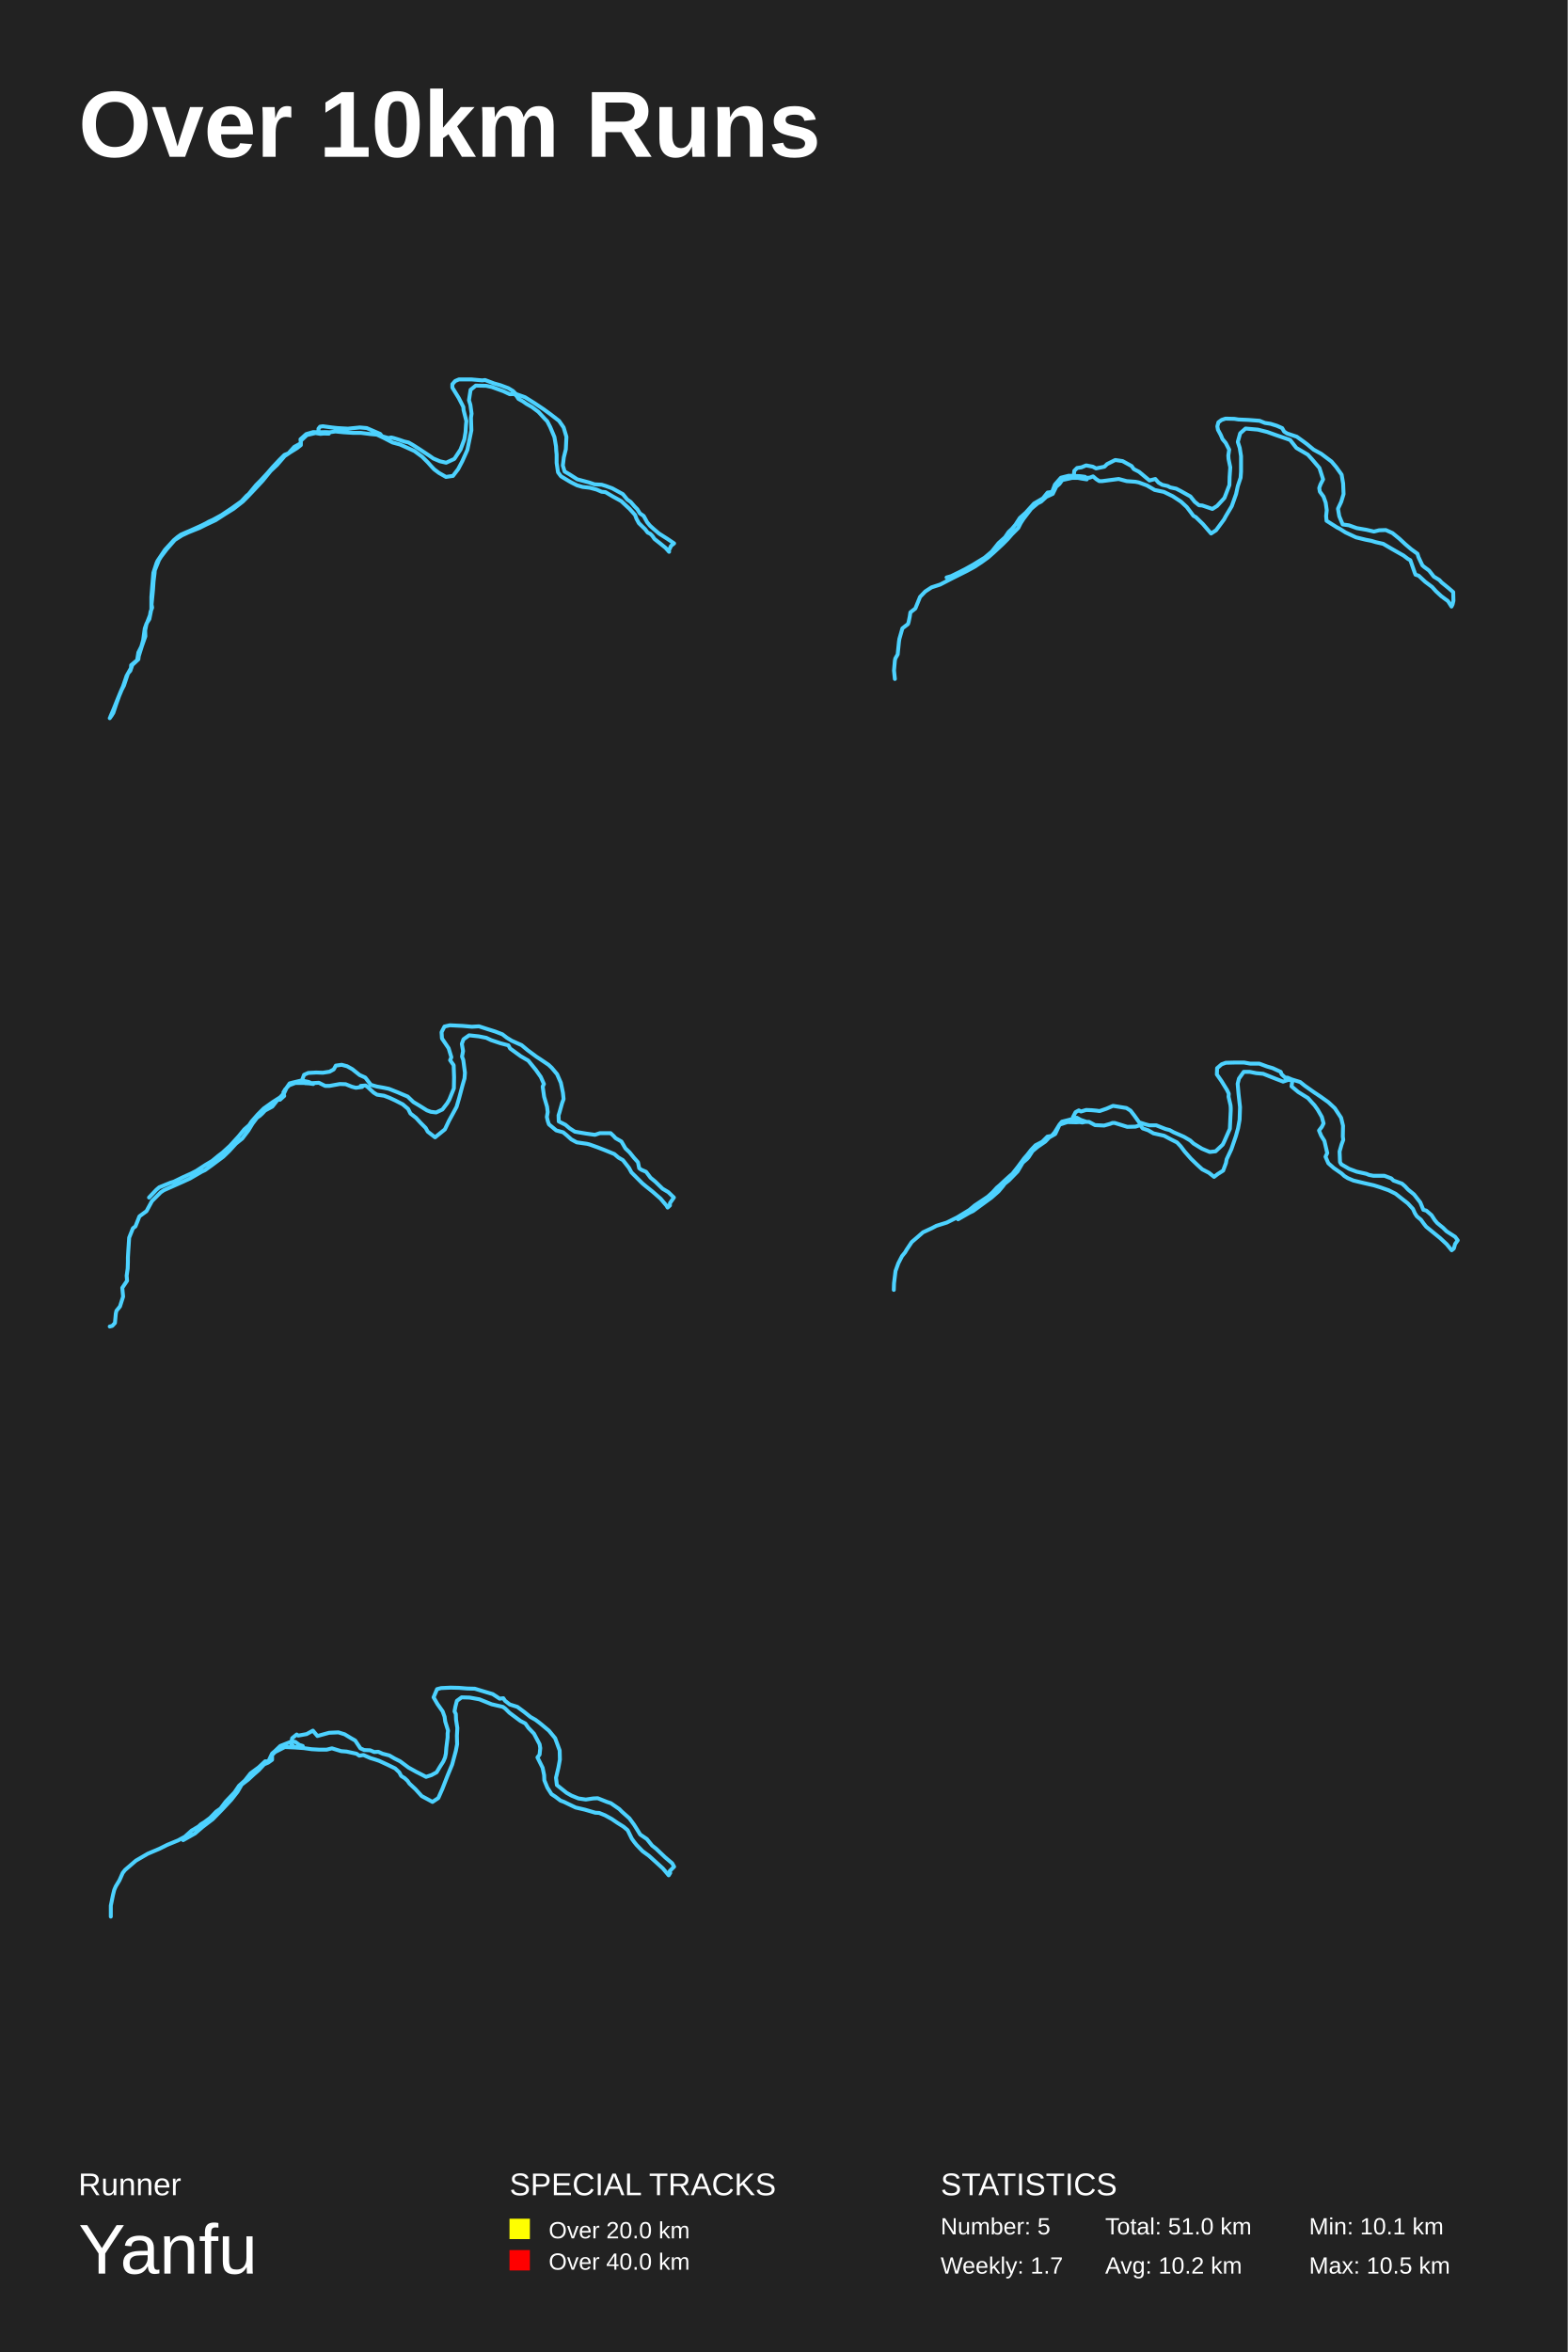
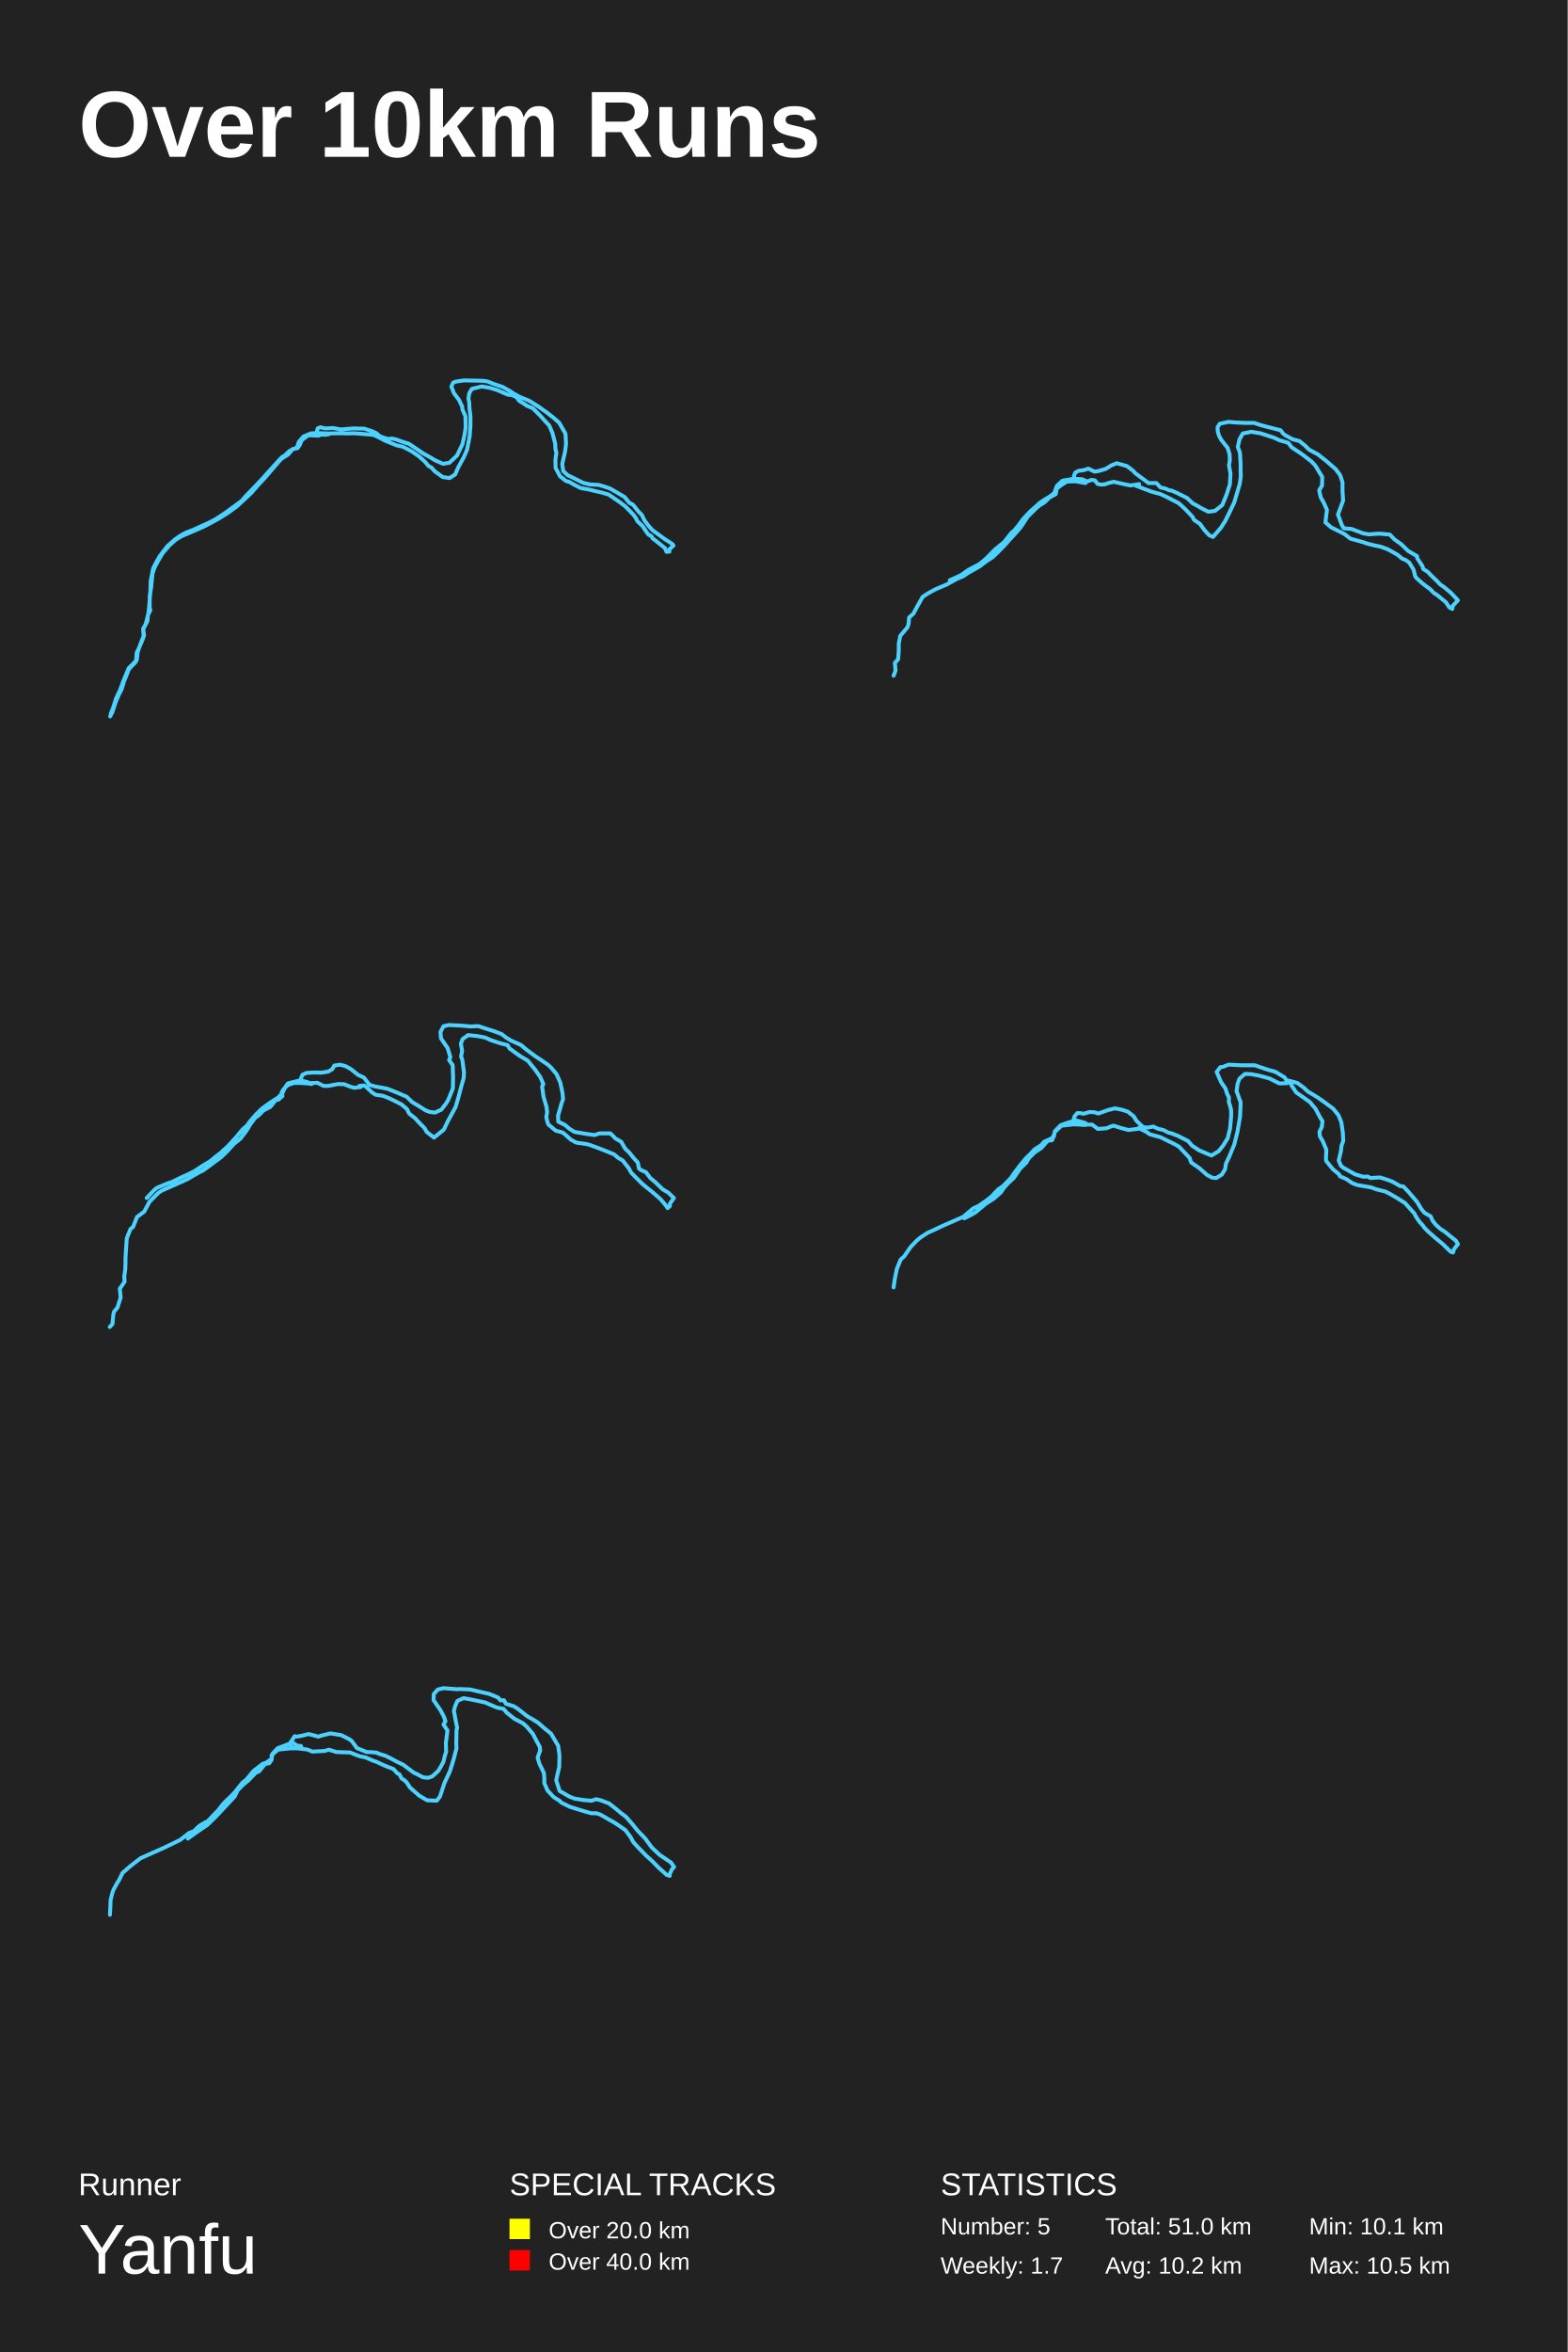
<svg xmlns="http://www.w3.org/2000/svg" baseProfile="full" height="300mm" version="1.1" viewBox="0,0,200,300" width="200mm">
  <defs />
  <rect fill="#222222" height="300" width="200" x="0" y="0" />
  <text fill="#FFFFFF" style="font-size:12px; font-family:Arial; font-weight:bold;" x="10" y="20">Over 10km Runs</text>
  <text fill="#FFFFFF" style="font-size:4px; font-family:Arial" x="10" y="280">Runner</text>
  <text fill="#FFFFFF" style="font-size:9px; font-family:Arial" x="10" y="290">Yanfu</text>
  <text fill="#FFFFFF" style="font-size:4px; font-family:Arial" x="65" y="280">SPECIAL TRACKS</text>
  <rect fill="yellow" height="2.6" width="2.6" x="65" y="283" />
  <text fill="#FFFFFF" style="font-size:3px; font-family:Arial" x="70" y="285.5">Over 20.0 km</text>
  <rect fill="red" height="2.6" width="2.6" x="65" y="287" />
  <text fill="#FFFFFF" style="font-size:3px; font-family:Arial" x="70" y="289.5">Over 40.0 km</text>
  <text fill="#FFFFFF" style="font-size:4px; font-family:Arial" x="120" y="280">STATISTICS</text>
  <text fill="#FFFFFF" style="font-size:3px; font-family:Arial" x="120" y="285">Number: 5</text>
  <text fill="#FFFFFF" style="font-size:3px; font-family:Arial" x="120" y="290">Weekly: 1.7</text>
  <text fill="#FFFFFF" style="font-size:3px; font-family:Arial" x="141" y="285">Total: 51.0 km</text>
  <text fill="#FFFFFF" style="font-size:3px; font-family:Arial" x="141" y="290">Avg: 10.2 km</text>
  <text fill="#FFFFFF" style="font-size:3px; font-family:Arial" x="167" y="285">Min: 10.1 km</text>
  <text fill="#FFFFFF" style="font-size:3px; font-family:Arial" x="167" y="290">Max: 10.5 km</text>
-   <polyline fill="none" opacity="1" points="14.077,91.428 14.511,90.406 14.919,89.385 15.379,88.261 15.685,87.571 15.94,86.831 16.145,86.218 16.706,85.222 16.732,84.839 17.498,84.2 17.651,83.23 18.034,82.463 18.264,81.646 18.468,80.165 18.698,79.526 19.055,78.964 19.311,77.687 19.311,76.13 19.438,74.572 19.566,73.065 19.974,71.813 20.102,71.532 21.047,70.128 22.17,68.902 22.655,68.493 23.089,68.187 23.677,67.931 24.162,67.727 25.694,67.037 26.306,66.731 26.613,66.552 27.174,66.297 28.247,65.709 29.549,64.841 30.8,63.947 31.464,63.232 31.719,63.028 32.664,61.878 33.251,61.291 34.145,60.321 34.783,59.58 35.651,58.66 36.289,58.022 36.8,57.818 37.54,57 38.383,56.541 38.332,56.03 39.072,55.366 39.966,55.11 40.63,55.136 41.523,55.11 42.06,55.136 42.8,55.034 43.821,55.136 45.021,55.213 46.043,55.213 47.268,55.366 48.085,55.442 48.902,55.826 50.077,56.439 51.021,56.694 51.94,57.103 52.885,57.537 53.855,58.252 54.596,58.992 55.004,59.452 55.387,59.861 56.0,60.321 56.894,60.831 57.787,60.704 58.451,59.835 58.987,58.814 59.626,57.383 59.83,56.387 60.136,54.881 60.085,53.272 60.162,52.761 60.009,51.637 59.83,51.05 59.906,50.539 60.034,49.722 60.698,49.185 62.026,49.211 62.74,49.364 64.221,49.9 65.038,50.283 65.651,50.258 65.906,50.513 66.136,50.871 66.723,51.203 67.157,51.509 67.872,51.918 68.689,52.531 69.532,53.45 69.813,53.731 70.196,54.472 70.732,55.749 70.936,56.949 70.962,57.46 71.013,57.971 71.013,59.044 71.191,60.244 71.574,60.755 72.545,61.342 72.902,61.546 73.617,61.904 74.332,62.108 75.226,62.21 76.094,62.44 76.757,62.721 77.243,62.772 78.238,63.36 79.26,63.922 80.051,64.662 80.306,64.892 81.021,65.684 81.2,66.169 81.506,66.731 82.298,67.497 82.63,67.931 82.962,68.085 83.217,68.34 83.498,68.749 84.213,69.31 84.902,69.872 85.362,70.383 85.285,70.307 85.617,69.617 86.0,69.31 85.132,68.723 84.085,68.059 83.421,67.497 82.911,67.037 82.553,66.603 82.119,65.812 81.634,65.48 81.302,64.943 80.945,64.586 80.46,64.024 80.026,63.717 79.464,63.028 78.111,62.287 77.268,61.981 76.757,61.827 75.838,61.776 75.174,61.546 73.643,61.138 72.647,60.499 72.034,60.142 71.804,59.376 71.932,58.328 72.187,57.307 72.264,55.723 71.906,54.523 71.319,53.68 70.196,52.812 69.353,52.199 68.204,51.433 66.979,50.667 65.83,50.258 65.447,49.875 64.86,49.517 63.838,49.134 63.021,48.904 61.872,48.47 61.54,48.521 60.136,48.394 58.553,48.394 58.068,48.598 57.711,49.006 57.711,49.441 58.528,50.769 58.987,51.663 59.115,51.918 59.14,52.301 59.498,53.706 59.447,54.242 59.396,55.11 59.243,56.03 58.757,57.332 57.966,58.533 56.919,59.018 56.128,58.839 55.285,58.482 54.774,58.124 53.498,57.281 52.655,56.745 52.119,56.439 51.557,56.311 50.894,56.081 50.23,55.877 49.898,55.8 49.566,55.877 48.749,55.647 48.494,55.34 47.957,55.11 46.783,54.6 45.915,54.523 44.383,54.676 43.055,54.6 42.34,54.523 41.191,54.37 40.834,54.421 40.63,54.676 40.63,55.059 40.86,55.289 41.957,55.315 41.906,55.238 40.885,55.34 40.247,55.238 39.149,55.494 38.383,56.209 38.383,56.771 37.898,57.154 37.03,57.69 36.315,58.175 36.009,58.533 35.345,59.299 34.528,60.065 33.532,61.291 32.536,62.364 31.591,63.36 30.979,63.973 29.804,64.892 28.732,65.556 27.506,66.348 26.306,66.91 25.438,67.344 24.034,67.906 23.217,68.289 22.298,68.876 21.251,70.077 20.536,71.022 20.281,71.43 19.745,72.758 19.719,73.116 19.591,74.163 19.515,75.287 19.336,77.1 19.413,77.509 19.209,78.019 19.132,78.479 18.672,79.654 18.519,80.42 18.545,81.161 18.111,82.387 17.702,83.689 17.651,84.098 17.217,84.506 16.885,84.813 16.63,85.554 16.323,85.911 15.813,87.444 15.532,87.98 15.2,88.772 14.843,89.768 14.46,90.917 14.255,91.249 14.0,91.606" stroke="#4DD2FF" stroke-dasharray="none" stroke-linecap="round" stroke-linejoin="round" stroke-width="0.5" />
-   <polyline fill="none" opacity="1" points="114.165,86.603 114.055,85.531 114.165,84.267 114.22,83.992 114.522,83.47 114.687,81.848 114.742,81.49 115.127,80.144 115.841,79.594 115.924,79.319 116.061,78.659 116.144,78.109 116.776,77.615 117.38,76.13 118.04,75.443 118.837,74.921 119.936,74.563 121.42,73.794 122.739,73.134 123.398,72.804 124.305,72.309 125.185,71.732 126.064,71.1 126.751,70.495 127.905,69.423 128.537,68.79 129.087,68.158 129.911,67.334 130.214,66.729 130.571,66.179 131.56,64.887 132.385,64.2 132.824,63.98 133.484,63.375 134.308,62.99 134.748,62.083 135.16,61.726 135.518,61.231 136.782,60.956 137.276,60.956 138.348,60.956 139.008,60.929 139.447,60.764 139.86,61.121 140.244,61.368 140.602,61.368 141.234,61.286 141.646,61.231 142.718,61.094 143.734,61.368 144.861,61.451 145.273,61.533 146.318,61.918 147.307,62.495 148.489,62.743 149.615,63.293 150.66,63.98 151.017,64.31 151.402,64.667 151.924,65.354 152.253,65.794 152.556,65.959 153.463,66.839 154.122,67.608 154.507,68.048 155.139,67.636 156.156,66.261 156.376,65.849 157.145,64.557 157.695,63.018 157.915,62.001 158.272,60.929 158.327,60.159 158.327,58.922 158.327,58.18 158.162,57.135 157.915,56.365 158.217,55.266 158.904,54.661 160.47,54.798 161.679,55.101 162.834,55.513 163.96,55.898 164.592,56.118 165.389,57.135 166.846,57.987 167.395,58.592 168.33,59.692 168.797,61.148 168.467,61.781 168.302,62.248 168.385,62.715 168.852,63.348 169.127,64.117 169.264,65.079 169.182,65.822 169.237,66.426 170.583,67.279 170.913,67.444 171.655,67.911 173.002,68.543 174.238,68.845 174.953,68.983 175.502,69.148 176.464,69.368 177.591,70.028 178.608,70.605 179.047,70.852 179.624,71.292 179.927,71.457 180.476,73.024 180.586,73.299 180.998,73.436 181.823,74.206 182.702,74.866 183.197,75.415 183.884,76.048 184.736,76.68 185.176,77.367 185.313,77.092 185.423,76.625 185.395,75.525 184.791,75.003 183.911,74.288 183.637,73.986 182.922,73.546 182.318,72.776 181.685,72.309 181.466,72.117 180.971,71.072 180.834,70.632 180.037,70.055 179.295,69.423 178.525,68.708 177.646,67.993 176.794,67.608 175.942,67.636 175.282,67.801 174.348,67.581 173.084,67.361 172.095,67.004 171.298,66.894 170.858,65.849 170.693,64.887 171.105,64.007 171.408,63.018 171.353,61.671 171.16,60.544 170.473,59.582 169.869,58.867 168.55,57.877 167.588,57.355 166.763,56.668 166.324,56.338 165.444,55.706 164.208,55.293 163.823,55.046 163.576,54.606 162.889,54.304 162.092,54.056 161.377,53.946 160.69,53.671 159.261,53.561 157.997,53.506 157.475,53.424 156.348,53.397 155.853,53.561 155.441,53.864 155.304,54.386 155.386,54.826 155.744,55.486 155.963,56.008 156.376,56.503 156.815,57.355 156.705,58.097 156.733,58.537 156.953,59.609 156.87,60.846 156.843,61.863 156.211,63.513 155.276,64.53 154.672,64.915 153.38,64.475 152.968,64.447 152.418,64.007 151.869,63.32 151.127,62.908 150.687,62.66 150.055,62.331 149.285,62.166 148.983,62.001 148.269,61.836 147.802,61.561 147.389,61.094 146.647,61.286 145.328,60.186 144.641,59.829 144.366,59.444 143.212,58.812 142.278,58.674 141.234,59.197 140.904,59.527 139.832,59.747 139.42,59.527 138.568,59.362 137.963,59.609 137.414,59.692 137.056,60.049 137.002,60.544 137.221,60.901 137.963,61.039 138.65,61.148 138.431,60.819 137.798,60.736 136.342,60.681 135.353,60.929 134.583,61.808 134.226,62.743 133.649,62.825 133.044,63.568 131.918,64.227 130.873,65.382 130.104,66.069 129.554,66.921 129.087,67.471 128.675,67.856 128.208,68.543 127.383,69.285 126.531,70.357 125.624,71.127 124.14,72.034 123.206,72.557 122.464,72.941 121.337,73.491 120.76,73.656" stroke="#4DD2FF" stroke-dasharray="none" stroke-linecap="round" stroke-linejoin="round" stroke-width="0.5" />
-   <polyline fill="none" opacity="1" points="14.0,169.199 14.32,169.119 14.666,168.745 14.773,167.572 14.853,167.199 15.306,166.639 15.706,165.386 15.599,164.266 16.213,163.359 16.159,162.719 16.292,161.786 16.319,160.933 16.319,160.399 16.372,159.493 16.479,157.866 16.959,156.666 17.279,156.426 17.599,155.626 17.785,155.146 18.692,154.48 19.385,153.2 20.504,152.08 20.904,151.813 22.344,151.173 23.303,150.747 24.236,150.32 25.702,149.467 26.155,149.253 27.009,148.64 27.435,148.32 28.475,147.547 29.248,146.8 30.101,145.867 30.9,145.227 31.673,144.214 32.207,143.334 32.793,142.561 33.14,142.321 33.459,142.027 33.806,141.654 34.739,141.147 35.432,140.267 35.725,140.267 36.258,139.787 36.152,139.334 36.392,138.934 36.898,138.427 37.671,138.134 38.684,138.134 39.724,138.161 40.683,138.108 41.483,138.507 42.043,138.507 43.349,138.268 44.096,138.294 44.895,138.614 45.402,138.747 46.201,138.641 46.015,138.507 46.628,138.454 46.894,138.641 47.668,139.361 48.094,139.627 49,139.761 49.693,140.027 50.44,140.374 51.373,140.854 52.066,141.441 52.359,142.027 53.079,142.587 53.665,143.227 54.305,143.867 54.572,144.347 55.505,145.067 56.757,144.054 57.264,142.987 57.744,142.107 58.25,141.174 58.57,140.081 59.023,138.374 59.263,137.548 59.317,136.828 59.157,135.601 59.103,135.201 58.943,134.774 59.077,134.054 58.917,133.148 59.13,132.561 59.85,132.055 61.076,132.188 62.036,132.375 62.649,132.668 63.848,133.068 64.861,133.335 65.074,133.734 66.434,134.721 67.394,135.281 68.353,136.454 68.993,137.361 69.393,138.268 69.233,138.587 69.419,139.894 69.793,141.174 69.873,141.841 69.766,142.481 69.899,143.041 70.033,143.414 70.966,144.187 71.845,144.427 72.298,144.8 72.885,145.334 73.578,145.707 74.884,145.894 75.204,145.974 76.244,146.347 77.203,146.72 78.376,147.2 78.909,147.654 79.469,147.974 80.242,148.96 80.562,149.547 81.122,150.107 81.495,150.48 81.948,150.933 82.428,151.333 83.228,151.973 84.267,152.88 85.014,153.76 85.174,154.026 85.467,153.76 85.467,153.466 85.973,152.747 85.254,152.053 84.534,151.627 83.601,150.72 82.988,150.213 82.428,149.467 81.815,149.2 81.548,149.013 81.388,148.24 80.882,147.68 80.322,146.987 79.789,146.48 79.282,145.6 78.536,145.174 78.296,144.907 77.896,144.534 76.537,144.534 75.897,144.747 74.751,144.587 73.338,144.347 72.672,143.92 72.138,143.467 71.285,143.041 71.259,142.267 71.392,141.841 71.712,140.694 71.899,140.187 71.819,139.387 71.552,138.108 71.072,137.014 70.379,136.188 69.979,135.814 68.913,135.094 68.46,134.801 67.34,133.974 66.541,133.308 65.288,132.748 64.675,132.375 64.088,131.921 63.182,131.575 62.169,131.255 61.103,130.908 60.196,130.961 59.023,130.855 57.397,130.775 56.704,130.935 56.331,131.655 56.384,132.455 57.237,133.708 57.584,134.854 57.424,135.228 57.877,135.868 57.904,136.694 57.93,137.388 57.904,138.827 57.317,140.267 57.051,140.721 56.438,141.521 55.638,141.894 54.971,141.814 54.465,141.627 53.532,141.041 52.732,140.561 52.013,139.867 51.373,139.601 50.76,139.334 49.613,138.881 48.974,138.747 48.067,138.587 47.321,138.374 46.601,137.441 45.882,137.121 44.949,136.374 44.282,136.001 43.589,135.814 42.843,135.921 42.576,136.401 42.043,136.694 41.19,136.828 40.337,136.801 39.324,136.854 38.791,137.094 38.551,137.734 38.924,138.161 39.431,138.188 39.964,138.268 39.377,138.001 38.471,137.814 37.351,138.081 36.951,138.188 36.578,138.721 36.258,139.414 35.725,139.974 34.766,140.587 33.646,141.387 32.873,142.161 32.1,143.041 31.78,143.52 31.167,144.054 30.447,144.934 29.328,146.16 28.395,147.014 27.835,147.44 27.062,148.08 26.209,148.587 25.063,149.333 24.396,149.68 23.33,150.16 22.184,150.72 21.757,150.853 20.318,151.44 19.944,151.76 19.011,152.747" stroke="#4DD2FF" stroke-dasharray="none" stroke-linecap="round" stroke-linejoin="round" stroke-width="0.5" />
-   <polyline fill="none" opacity="1" points="122.227,155.523 123.663,154.695 124.132,154.474 125.153,153.728 126.479,152.762 127.39,151.961 127.969,151.27 128.163,150.994 128.715,150.552 129.819,149.42 130.482,148.288 131.034,147.818 131.227,147.597 131.724,146.824 132.387,146.272 133.353,145.609 133.85,145.084 134.623,144.643 135.175,143.455 136.169,143.124 137.301,143.151 138.156,143.096 138.929,143.096 139.702,143.51 140.862,143.566 141.635,143.345 141.911,143.234 142.215,143.234 143.816,143.731 144.865,143.704 145.472,143.51 145.776,143.925 146.494,144.173 147.156,144.56 148.509,144.863 149.393,145.333 150.166,145.72 150.635,146.217 151.132,146.879 151.933,147.791 152.678,148.509 153.368,149.144 154.224,149.586 154.887,150.11 155.356,149.751 156.046,149.31 156.405,148.343 156.488,147.874 157.095,146.576 157.675,144.891 157.951,143.897 158.144,142.82 158.199,141.218 158.006,139.506 157.896,138.236 158.061,137.573 158.669,136.717 159.442,136.717 160.27,136.883 161.153,136.965 162.755,137.601 163.693,137.96 164.356,137.739 164.88,137.766 164.77,138.567 165.626,139.285 166.868,140.058 167.337,140.583 167.696,140.97 168.11,141.55 168.635,142.461 168.856,143.289 168.635,143.731 168.276,144.201 168.552,144.863 168.966,145.526 169.325,147.073 169.104,147.542 169.463,148.371 170.153,148.978 171.147,149.669 171.506,150 171.948,150.276 172.666,150.58 174.046,150.911 175.261,151.187 176.061,151.436 177.166,151.823 178.049,152.265 178.96,152.983 179.595,153.48 180.258,154.198 180.506,154.75 180.755,155.137 181.279,155.578 181.638,156.075 181.942,156.462 182.687,157.07 183.736,157.926 184.564,158.699 185.199,159.472 185.475,159.251 185.641,158.671 185.972,158.202 185.641,157.76 184.537,157.042 184.095,156.6 183.35,155.993 183.046,155.634 182.632,154.998 181.969,154.419 181.583,154.308 181.196,153.369 180.396,152.347 179.65,151.74 179.236,151.298 178.85,150.967 177.773,150.58 177.497,150.304 176.613,149.972 175.206,149.972 174.653,149.862 174.322,149.724 173.08,149.448 172.113,149.089 171.12,148.509 170.954,148.233 170.899,146.879 171.147,145.996 171.368,145.388 171.313,144.974 171.34,143.593 171.092,142.571 170.291,141.356 169.463,140.583 168.414,139.837 167.669,139.34 166.454,138.484 165.874,138.015 164.798,137.683 164.273,137.462 163.942,137.435 163.5,137.021 163.39,136.717 162.368,136.247 161.623,136.026 160.656,135.667 159.497,135.667 158.724,135.529 157.509,135.529 156.377,135.557 155.853,135.75 155.273,136.247 155.245,137.048 155.825,137.877 156.543,139.037 156.764,139.506 156.736,139.893 156.985,140.97 157.012,141.301 157.012,141.66 156.957,142.765 156.902,143.98 156.156,145.664 155.991,145.996 155.08,146.852 154.334,146.935 153.34,146.52 152.264,145.858 151.85,145.471 151.049,145.002 150.552,144.781 149.724,144.422 149.227,144.145 148.702,144.007 148.067,143.759 147.515,143.538 146.632,143.538 146.107,143.4 145.334,143.151 144.699,142.268 144.23,141.66 143.706,141.329 142.85,141.191 141.994,141.053 141.166,141.412 140.282,141.715 139.868,141.66 139.261,141.605 138.571,141.577 137.908,141.771 137.632,141.632 137.218,141.853 136.887,142.489 137.135,143.013 138.074,143.179 138.543,143.068 137.88,142.848 137.383,142.571 136.252,142.875 135.479,143.068 135.175,143.427 134.54,144.449 134.153,144.891 133.629,144.974 132.966,145.637 132.11,146.079 131.558,146.659 131.061,147.294 130.647,147.763 129.874,148.813 129.156,149.724 128.853,149.972 128.301,150.469 127.5,151.215 127.169,151.491 126.644,152.071 126.037,152.624 125.512,152.983 124.353,153.756 123.663,154.336 122.117,155.275 120.791,155.937 119.466,156.352 118.887,156.655 117.755,157.18 117.092,157.76 116.319,158.423 115.656,159.417 115.463,159.748 115.077,160.218 114.607,161.129 114.248,162.123 114.055,163.697 114.028,164.526" stroke="#4DD2FF" stroke-dasharray="none" stroke-linecap="round" stroke-linejoin="round" stroke-width="0.5" />
-   <polyline fill="none" opacity="1" points="23.365,234.711 24.88,233.857 25.871,233.003 27.138,232.039 28.323,230.827 29.507,229.559 30.306,228.54 30.829,227.631 31.656,226.997 32.399,226.308 33.005,225.785 33.694,225.041 34.217,224.82 34.713,224.462 34.713,223.856 35.099,223.47 36.338,222.836 37.605,222.892 38.762,222.974 39.754,223.112 40.69,223.167 41.682,223.167 42.343,223.002 43.527,223.36 44.216,223.415 45.483,223.691 45.841,223.939 46.364,223.856 47.246,224.242 47.879,224.434 48.375,224.6 49.449,225.096 50.413,225.564 50.936,226.06 51.184,226.528 51.625,226.804 51.983,227.135 52.231,227.493 53.002,228.209 53.801,229.091 55.178,229.835 55.922,229.339 56.445,228.154 57.079,226.528 57.685,225.068 58.153,223.332 58.318,222.478 58.291,221.404 58.346,220.412 58.181,219.337 58.153,218.621 57.988,218.29 58.098,217.684 58.291,216.94 58.897,216.499 59.916,216.527 61.155,216.747 62.725,217.381 64.158,217.712 64.461,217.932 64.984,218.456 66.389,219.503 67.022,219.833 67.408,220.384 68.124,221.128 68.84,222.478 68.923,222.974 68.84,223.801 68.565,224.159 69.226,225.481 69.419,226.418 69.446,227.079 69.832,228.016 70.355,228.843 70.851,229.173 71.512,229.669 71.953,229.835 73.44,230.551 74.624,230.827 75.946,231.212 76.442,231.24 77.186,231.543 78.04,232.011 78.728,232.48 79.555,233.003 80.078,233.444 80.601,234.519 80.877,234.904 81.207,235.318 81.979,236.117 82.805,236.723 83.659,237.494 84.568,238.321 85.311,239.202 85.504,238.899 85.449,238.651 86.0,238.1 85.752,237.66 84.871,236.916 83.714,235.814 83.191,235.4 82.529,234.574 81.676,233.995 80.904,232.755 80.298,231.929 79.334,231.075 79.004,230.744 77.93,230 77.434,229.835 76.249,229.366 75.671,229.394 74.735,229.532 73.798,229.394 72.917,229.036 72.283,228.678 71.044,227.686 70.933,226.749 71.236,225.481 71.429,224.434 71.402,223.277 70.823,221.707 70.024,220.742 69.033,219.916 68.757,219.695 68.317,219.365 67.683,219.007 66.857,218.345 66.003,217.712 65.039,217.409 64.433,216.94 64.213,216.61 63.744,216.665 62.863,216.086 61.568,215.7 60.577,215.397 59.585,215.37 58.566,215.287 57.492,215.26 56.28,215.315 55.757,215.452 55.316,216.499 55.812,217.354 56.473,218.29 56.721,218.979 56.803,219.585 57.051,220.384 57.161,220.742 57.106,221.101 57.106,221.624 56.941,222.919 56.886,223.663 56.776,224.186 56.555,224.682 56.115,225.371 55.702,226.06 55.041,226.418 54.352,226.639 53.443,226.17 53.112,226.005 52.121,225.454 51.047,224.655 50.331,224.297 49.669,223.911 48.816,223.691 48.265,223.443 47.741,223.47 47.218,223.25 46.474,223.222 45.979,223.002 45.318,222.01 44.739,221.679 43.968,221.211 43.169,220.963 41.985,221.018 40.883,221.321 40.497,221.431 39.919,220.742 39.12,221.183 38.046,221.376 37.853,221.238 37.275,221.707 37.137,222.423 37.523,222.836 38.432,222.919 38.624,222.699 38.184,222.561 37.66,222.175 37.22,222.12 35.76,222.699 35.071,223.36 34.713,223.663 34.245,224.655 33.832,224.655 33.005,225.426 31.959,226.198 31.243,227.107 30.499,227.768 29.92,228.622 29.397,229.173 28.791,229.807 28.13,230.689 27.579,231.075 26.808,231.874 26.064,232.425 25.651,232.673 25.321,232.976 24.439,233.499 23.585,234.271 22.731,234.739 21.327,235.318 20.335,235.814 18.848,236.447 17.333,237.329 15.956,238.514 15.653,238.899 15.239,239.836 14.771,240.608 14.578,241.048 14.413,241.71 14.275,242.399 14.138,243.06 14.138,244.465" stroke="#4DD2FF" stroke-dasharray="none" stroke-linecap="round" stroke-linejoin="round" stroke-width="0.5" />
+   <polyline fill="none" opacity="1" points="14.128,91.043 14.41,90.351 14.794,89.12 15.332,87.967 15.589,87.275 15.717,86.916 16.101,85.993 16.434,85.199 16.767,84.891 17.357,84.276 17.433,83.277 17.92,82.226 18.33,81.226 18.253,80.201 18.586,79.611 18.92,78.33 19.048,77.177 19.176,75.511 19.227,74.075 19.535,72.512 19.842,71.897 20.354,70.974 21.354,69.667 22.276,68.847 22.763,68.488 23.301,68.155 23.762,67.924 24.685,67.565 25.915,67.001 26.273,66.847 26.863,66.566 27.452,66.258 28.631,65.489 29.912,64.566 30.809,63.9 31.372,63.259 32.064,62.542 32.73,61.85 33.576,60.952 34.14,60.312 35.139,59.21 35.984,58.287 36.292,58.133 36.932,57.518 37.88,57.082 38.137,56.339 38.726,55.673 39.648,55.288 40.315,55.237 41.186,55.263 41.57,55.288 42.057,55.288 43.236,55.263 44.363,55.288 45.209,55.263 46.464,55.365 47.643,55.468 48.309,55.775 49.129,56.211 50.589,56.8 51.384,56.98 52.485,57.544 53.459,58.21 54.228,58.902 54.663,59.44 55.022,59.62 55.458,60.107 56.483,60.85 57.354,60.978 58.071,60.517 58.43,59.671 59.173,58.313 59.583,57.364 59.916,55.673 60.019,54.289 60.019,53.058 59.89,52.059 59.865,51.341 59.762,50.828 59.865,50.162 60.198,49.598 61.479,49.291 62.504,49.47 63.426,49.752 64.784,50.341 65.271,50.393 65.732,50.572 65.989,50.777 66.219,51.11 66.911,51.546 67.219,51.751 67.987,52.084 68.91,53.007 69.627,53.802 70.063,54.263 70.473,55.211 70.831,56.57 70.857,57.262 70.985,57.749 70.857,58.646 70.883,59.697 71.446,60.747 72.189,61.337 72.676,61.491 73.291,61.85 74.111,62.26 75.008,62.413 75.853,62.618 76.545,62.772 76.853,62.849 77.647,63.08 78.928,63.951 79.748,64.566 80.158,64.976 80.773,65.617 81.08,66.002 81.311,66.463 81.977,67.104 82.49,67.873 82.746,68.206 83.079,68.36 83.258,68.667 83.694,69 84.821,69.898 85.026,70.384 85.411,70.359 85.359,70.103 85.923,69.59 85.769,69.385 84.744,68.719 83.796,68.026 83.233,67.616 82.746,67.078 82.208,66.361 81.875,65.668 81.414,65.207 81.234,64.976 80.773,64.387 80.286,64.131 79.671,63.387 78.723,62.824 77.775,62.285 76.904,62.003 76.366,61.85 75.29,61.798 74.419,61.593 72.984,60.876 72.394,60.594 71.856,60.081 71.728,59.184 72.087,57.621 72.215,56.57 72.138,55.314 71.344,53.93 70.626,53.289 69.73,52.597 68.756,51.905 67.552,51.136 66.245,50.598 65.476,50.162 65.015,49.854 64.093,49.342 63.093,49.009 62.171,48.65 61.607,48.573 60.582,48.547 59.173,48.522 58.148,48.675 57.815,48.804 57.584,49.316 57.917,50.162 58.558,51.008 58.968,51.879 58.994,52.212 59.378,53.084 59.404,54.212 59.404,54.545 59.275,55.416 58.994,56.672 58.302,58.107 57.328,59.03 56.508,59.158 55.483,58.697 55.022,58.415 53.972,57.826 52.69,56.954 52.152,56.595 51.794,56.493 51.102,56.262 50.487,56.031 49.949,55.929 49.616,56.006 49.078,55.878 48.463,55.647 48.027,55.263 47.489,55.006 46.464,54.673 45.055,54.647 43.492,54.776 42.493,54.596 41.468,54.647 40.878,54.494 40.52,54.647 40.443,55.006 40.571,55.314 41.416,55.468 41.929,55.391 40.955,55.442 40.622,55.57 39.341,55.519 38.495,56.134 38.265,56.723 37.957,57.159 37.368,57.262 36.753,57.979 35.907,58.518 35.549,58.902 34.626,59.979 33.832,60.901 32.858,61.952 32.013,62.926 30.988,63.874 30.245,64.566 29.015,65.463 27.939,66.13 26.581,66.873 25.915,67.206 24.505,67.821 23.173,68.385 22.379,68.872 21.584,69.59 20.764,70.538 20.226,71.435 19.765,72.281 19.458,73.127 19.406,73.665 19.278,74.947 19.099,76.023 19.099,77.535 19.176,77.869 18.868,78.458 18.817,79.201 18.279,80.252 18.381,80.995 18.023,81.867 17.562,83.174 17.459,84.122 17.28,84.481 16.844,84.917 16.409,85.404 16.204,85.968 15.819,86.916 15.537,87.864 15.153,88.633 14.794,89.454 14.333,90.838 14.051,91.376" stroke="#4DD2FF" stroke-dasharray="none" stroke-linecap="round" stroke-linejoin="round" stroke-width="0.5" />
+   <polyline fill="none" opacity="1" points="114.0,86.191 114.247,85.559 114.165,84.542 114.577,84.102 114.66,83.03 114.66,82.095 114.852,81.106 115.731,80.061 115.841,79.841 115.924,79.484 115.979,78.769 116.528,78.274 117.105,77.202 117.71,76.13 118.424,75.663 119.331,75.168 120.76,74.563 122.052,73.849 122.904,73.491 123.508,73.079 124.965,72.254 125.762,71.649 126.669,71.045 127.356,70.385 128.29,69.423 128.84,68.79 129.307,68.296 130.131,67.361 130.406,66.976 131.121,65.877 132.275,64.75 132.66,64.447 133.237,64.09 133.896,63.458 134.693,63.018 134.803,62.331 135.408,61.863 136.122,61.423 137.111,61.396 137.469,61.423 138.678,61.423 139.282,61.203 139.695,61.286 140.024,61.726 140.464,61.808 140.931,61.781 141.398,61.616 142.085,61.451 143.405,61.753 144.229,61.918 145.328,61.753 144.889,61.946 146.922,62.715 148.049,63.018 148.873,63.403 150.357,64.172 150.769,64.53 151.264,64.997 151.841,65.602 152.144,65.932 152.336,66.316 153.078,66.811 153.655,67.608 154.26,68.268 154.754,68.488 155.744,67.334 156.293,66.481 156.788,65.492 157.447,64.117 157.805,62.935 158.162,61.726 158.299,60.736 158.272,60.241 158.272,59.169 158.189,57.74 157.915,56.998 158.134,56.035 158.547,55.293 159.646,55.073 160.8,55.266 162.504,55.816 163.273,56.173 164.345,56.475 164.785,57.053 166.104,57.932 167.313,58.867 167.808,59.389 168.687,60.846 168.66,61.946 168.302,62.523 168.357,62.825 168.495,63.43 168.907,64.172 169.292,65.052 169.182,65.822 169.099,66.646 169.841,67.279 171.078,67.883 171.545,68.131 172.287,68.708 173.881,69.148 174.431,69.34 175.31,69.56 176.134,69.725 177.041,70.055 178.305,70.77 178.855,71.237 179.322,71.429 179.789,71.759 180.339,72.666 180.559,73.546 180.834,73.849 181.521,74.453 182.51,75.195 182.895,75.608 183.362,75.91 184.461,76.817 184.901,77.477 185.285,77.669 185.313,77.312 186.0,76.57 185.121,75.635 184.241,74.893 183.747,74.563 183.389,74.178 182.455,73.271 182.153,72.941 181.576,72.584 181.466,72.199 180.806,71.21 180.779,70.935 179.652,70.275 178.773,69.423 177.893,68.79 177.316,68.186 176.134,68.076 175.722,68.076 174.678,68.158 173.963,68.048 172.424,67.471 171.435,67.389 171.188,66.976 170.693,65.629 170.94,64.969 171.353,63.842 171.27,62.605 171.27,61.506 170.968,60.599 170.391,59.829 169.154,58.757 168.137,57.96 167.011,57.355 166.489,56.833 165.774,56.255 164.922,56.035 163.96,55.513 163.685,55.293 163.383,54.881 162.421,54.634 161.542,54.414 160.827,54.221 160.003,53.946 158.876,53.946 157.64,53.891 156.733,53.809 156.211,53.919 155.606,54.056 155.331,54.496 155.359,55.046 155.524,55.596 155.798,56.09 156.293,56.723 156.623,57.135 156.87,57.96 156.898,58.729 156.788,59.334 156.98,60.406 156.898,61.808 156.485,63.073 155.936,64.42 155.002,65.162 154.15,65.272 153.243,64.805 152.583,64.42 152.198,64.227 151.429,63.513 150.824,63.21 150.22,62.908 149.478,62.578 149.121,62.523 148.653,62.303 148.076,62.193 147.527,61.616 146.84,61.616 146.537,61.616 144.861,60.379 144.559,60.049 143.762,59.444 142.47,59.087 141.783,59.362 141.069,59.802 140.162,60.076 139.64,60.159 138.843,59.774 138.266,59.966 137.606,60.049 137.194,60.269 137.002,60.681 137.111,61.203 137.386,61.423 138.485,61.616 138.65,61.396 138.018,61.121 136.974,61.066 135.545,61.313 134.831,61.973 134.501,62.88 134.061,63.238 133.127,63.815 132.687,64.117 131.423,65.244 130.516,66.207 129.966,66.976 129.389,67.663 128.977,68.021 128.51,68.626 128.098,69.148 126.971,70.055 125.817,71.237 124.965,71.952 123.536,72.694 122.656,73.326 122.024,73.629 121.173,74.013" stroke="#4DD2FF" stroke-dasharray="none" stroke-linecap="round" stroke-linejoin="round" stroke-width="0.5" />
+   <polyline fill="none" opacity="1" points="14.0,169.258 14.348,168.883 14.455,167.704 14.536,167.329 14.991,166.767 15.392,165.508 15.285,164.383 15.901,163.472 15.848,162.829 15.981,161.892 16.008,161.035 16.008,160.499 16.062,159.589 16.169,157.955 16.651,156.75 16.972,156.508 17.293,155.705 17.481,155.223 18.391,154.553 19.087,153.268 20.212,152.143 20.614,151.875 22.06,151.232 23.023,150.804 23.961,150.375 25.433,149.518 25.888,149.304 26.745,148.688 27.174,148.366 28.218,147.589 28.994,146.84 29.851,145.902 30.655,145.259 31.431,144.242 31.967,143.358 32.556,142.581 32.904,142.34 33.225,142.045 33.573,141.67 34.51,141.161 35.206,140.278 35.501,140.278 36.036,139.795 35.929,139.34 36.17,138.938 36.679,138.429 37.456,138.135 38.473,138.135 39.517,138.162 40.481,138.108 41.284,138.51 41.847,138.51 43.159,138.269 43.909,138.295 44.712,138.617 45.221,138.751 46.024,138.644 45.836,138.51 46.452,138.456 46.72,138.644 47.496,139.367 47.925,139.635 48.835,139.769 49.531,140.036 50.281,140.385 51.218,140.867 51.914,141.456 52.209,142.045 52.932,142.608 53.521,143.251 54.164,143.893 54.431,144.375 55.369,145.099 56.627,144.081 57.136,143.009 57.618,142.126 58.126,141.188 58.448,140.09 58.903,138.376 59.144,137.546 59.197,136.822 59.037,135.59 58.983,135.189 58.823,134.76 58.956,134.037 58.796,133.126 59.01,132.537 59.733,132.028 60.965,132.162 61.929,132.349 62.544,132.644 63.749,133.046 64.767,133.314 64.981,133.715 66.347,134.706 67.311,135.269 68.274,136.447 68.917,137.358 69.319,138.269 69.158,138.59 69.345,139.903 69.72,141.188 69.801,141.858 69.694,142.501 69.827,143.063 69.961,143.438 70.898,144.215 71.782,144.456 72.237,144.831 72.826,145.366 73.522,145.741 74.835,145.929 75.156,146.009 76.2,146.384 77.164,146.759 78.342,147.241 78.878,147.697 79.44,148.018 80.216,149.009 80.538,149.598 81.1,150.161 81.475,150.536 81.93,150.991 82.412,151.393 83.215,152.036 84.26,152.946 85.009,153.83 85.17,154.098 85.464,153.83 85.464,153.535 85.973,152.812 85.25,152.116 84.527,151.687 83.59,150.777 82.974,150.268 82.412,149.518 81.796,149.25 81.528,149.063 81.368,148.286 80.859,147.723 80.297,147.027 79.761,146.518 79.253,145.634 78.503,145.206 78.262,144.938 77.86,144.563 76.495,144.563 75.852,144.777 74.701,144.616 73.282,144.375 72.612,143.947 72.077,143.492 71.22,143.063 71.193,142.286 71.327,141.858 71.648,140.706 71.836,140.197 71.755,139.394 71.488,138.108 71.006,137.01 70.309,136.18 69.908,135.805 68.837,135.081 68.382,134.787 67.257,133.957 66.454,133.287 65.195,132.724 64.579,132.349 63.99,131.894 63.08,131.546 62.062,131.225 60.991,130.876 60.081,130.93 58.903,130.823 57.27,130.742 56.573,130.903 56.199,131.626 56.252,132.43 57.109,133.689 57.457,134.84 57.296,135.215 57.752,135.858 57.778,136.688 57.805,137.385 57.778,138.831 57.189,140.278 56.922,140.733 56.306,141.536 55.502,141.911 54.833,141.831 54.324,141.643 53.387,141.054 52.584,140.572 51.861,139.876 51.218,139.608 50.602,139.34 49.451,138.885 48.808,138.751 47.898,138.59 47.148,138.376 46.425,137.438 45.702,137.117 44.765,136.367 44.096,135.992 43.4,135.805 42.65,135.912 42.382,136.394 41.847,136.688 40.99,136.822 40.133,136.796 39.116,136.849 38.58,137.09 38.339,137.733 38.714,138.162 39.223,138.188 39.758,138.269 39.169,138.001 38.259,137.813 37.134,138.081 36.733,138.188 36.358,138.724 36.036,139.42 35.501,139.983 34.537,140.599 33.412,141.402 32.636,142.179 31.859,143.063 31.538,143.545 30.922,144.081 30.199,144.965 29.075,146.197 28.138,147.054 27.575,147.482 26.799,148.125 25.942,148.634 24.791,149.384 24.121,149.732 23.05,150.214 21.899,150.777 21.47,150.911 20.025,151.5 19.65,151.821 18.713,152.812" stroke="#4DD2FF" stroke-dasharray="none" stroke-linecap="round" stroke-linejoin="round" stroke-width="0.5" />
+   <polyline fill="none" opacity="1" points="123.028,155.399 123.994,154.902 124.463,154.626 125.788,153.521 126.755,152.913 127.666,152.113 128.107,151.477 128.577,150.953 129.322,150.262 130.15,149.047 130.951,148.274 131.089,147.998 131.31,147.666 132.055,146.948 132.856,146.424 133.656,145.512 134.236,145.43 134.567,144.38 135.423,143.579 136.969,143.414 137.991,143.441 138.791,143.441 139.316,143.441 140.061,143.994 141.166,143.911 141.773,143.662 142.077,143.579 143.015,143.883 143.982,144.132 145.252,143.966 145.252,143.883 146.273,144.38 146.687,144.684 148.04,145.043 148.758,145.402 149.834,145.927 150.414,146.258 150.883,146.755 151.767,147.694 151.96,148.274 153.037,149.02 154.003,149.876 154.638,150.207 155.163,150.262 155.88,149.821 156.294,149.13 156.405,148.412 156.791,147.611 157.454,146.01 157.868,144.38 157.923,144.049 158.199,142.447 158.282,140.624 157.758,139.161 157.896,138.194 158.144,137.559 158.834,136.979 159.607,137.007 160.629,137.2 161.954,137.559 163.224,138.194 164.163,138.167 164.577,137.973 164.77,138.443 165.377,139.354 166.344,140.017 167.144,140.597 167.475,141.011 167.834,141.425 168.414,142.53 168.718,142.999 168.635,143.745 168.331,144.353 168.387,144.933 168.773,145.595 169.215,146.672 169.16,147.694 169.187,148.081 170.043,149.13 170.844,149.793 170.954,150.041 171.782,150.4 172.5,150.898 173.135,151.146 174.902,151.45 175.592,151.698 176.724,151.975 177.276,152.251 178.27,152.831 179.236,153.438 179.678,153.935 180.451,154.791 180.644,155.178 181.086,155.841 181.5,156.283 181.693,156.559 182.135,157.028 183.074,157.857 184.04,158.658 185.061,159.652 185.365,159.762 185.503,159.32 186.0,158.685 185.724,158.243 184.896,157.581 184.399,157.166 183.736,156.724 183.184,156.227 182.77,155.703 182.521,155.15 181.748,154.708 181.362,154.267 180.782,153.3 179.788,152.14 179.567,151.892 179.043,151.339 178.629,151.284 177.663,150.732 176.945,150.456 176.034,150.18 174.819,150.262 174.515,150.069 173.936,150.097 172.887,149.793 171.368,148.937 171.064,148.688 170.788,148.025 171.064,146.866 171.147,146.12 171.368,145.512 171.313,144.463 171.12,143.138 170.761,142.254 170.071,141.398 168.828,140.486 168.083,139.962 166.84,139.216 166.316,138.719 165.515,138.139 164.632,137.891 164.107,137.78 163.887,137.421 163.472,137.173 162.699,136.703 161.788,136.455 160.794,136.123 160.077,135.875 159.11,135.875 158.337,135.875 156.736,135.792 156.046,136.068 155.687,136.123 155.218,136.731 155.77,138.001 156.35,138.857 156.543,139.492 156.791,139.989 156.764,140.514 157.04,141.453 157.067,141.812 157.067,142.337 156.929,143.938 156.626,145.181 156.046,146.12 155.466,146.838 154.555,147.39 153.699,147.031 152.982,146.728 152.071,146.12 151.574,145.54 150.911,145.209 150.276,144.877 149.42,144.546 149.034,144.463 148.426,144.132 147.709,143.966 147.129,143.69 146.411,143.828 145.831,143.773 144.948,142.917 144.644,142.392 143.871,141.784 143.071,141.536 142.242,141.37 141.359,141.591 140.42,141.922 140.117,142.033 139.62,141.867 138.985,141.84 138.239,142.061 137.798,141.978 137.439,141.978 137.08,142.392 136.914,143.027 137.273,143.414 138.433,143.497 138.488,143.248 137.715,143.027 137.218,142.889 136.003,143.276 135.313,143.524 134.567,144.297 134.457,144.96 133.988,145.292 133.215,145.623 132.801,146.092 132.0,146.589 131.475,147.169 130.896,147.722 130.123,148.661 129.35,149.682 129.018,150.18 128.77,150.456 127.969,151.284 127.362,151.698 126.782,152.306 126.561,152.554 125.871,153.107 124.877,153.797 124.16,154.129 122.89,155.206 121.509,155.813 120.184,156.393 119.08,156.918 118.334,157.249 117.451,157.829 116.954,158.243 116.209,159.017 115.574,159.928 115.353,160.259 114.911,160.646 114.414,161.861 114.138,163.242 114.0,164.208" stroke="#4DD2FF" stroke-dasharray="none" stroke-linecap="round" stroke-linejoin="round" stroke-width="0.5" />
+   <polyline fill="none" opacity="1" points="23.962,234.513 25.232,233.602 26.446,232.774 27.633,231.615 28.792,230.373 29.951,229.13 30.31,228.358 31.027,227.64 31.69,227.088 32.628,226.121 33.069,225.928 33.814,224.99 34.339,224.907 34.67,224.438 34.642,223.885 35.47,223.168 37.043,223.002 37.871,223.002 39.168,223.14 39.858,223.416 41.431,223.333 41.956,223.168 42.894,223.471 43.639,223.499 44.66,223.527 45.543,223.885 45.957,224.024 46.647,224.162 47.585,224.576 47.944,224.686 49.02,225.183 50.207,225.652 50.676,226.177 50.98,226.342 51.228,226.839 51.67,227.115 51.973,227.474 52.304,227.999 53.463,229.02 54.484,229.627 55.726,229.683 56.14,229.13 56.692,227.447 57.41,225.901 57.879,224.382 58.238,223.002 58.21,222.45 58.238,220.711 58.32,220.38 58.072,219.137 57.989,218.641 57.906,218.254 58.044,217.674 58.348,216.957 59.148,216.598 60.335,216.819 61.88,217.15 63.343,217.785 64.254,217.978 64.64,218.447 65.606,219.22 66.71,219.8 67.207,220.242 67.979,221.153 68.421,222.008 68.862,222.809 68.918,223.278 68.586,224.189 68.807,224.934 69.387,226.149 69.442,226.756 69.442,227.447 69.856,228.385 70.629,229.213 71.374,229.683 71.622,229.931 72.698,230.456 74.271,230.952 75.43,231.284 76.093,231.284 76.589,231.449 77.638,232.057 78.383,232.471 78.963,232.857 79.791,233.437 80.481,234.375 80.784,234.955 81.143,235.342 81.391,235.618 82.468,236.722 83.24,237.412 83.958,238.157 85.062,239.151 85.448,239.262 85.365,239.206 85.724,238.433 86.0,238.13 85.586,237.55 84.179,236.611 83.24,235.728 83.047,235.507 82.302,234.486 81.364,233.52 80.674,232.664 79.846,231.725 79.184,231.228 78.494,230.649 77.721,230.041 76.645,229.627 76.065,229.489 75.458,229.683 74.465,229.6 73.278,229.407 72.643,229.158 71.401,228.44 70.96,227.088 71.125,226.315 71.346,225.376 71.374,223.858 71.208,222.671 70.297,221.125 69.442,220.435 68.89,219.938 68.614,219.717 68.145,219.413 67.234,218.889 66.158,218.033 65.578,217.647 64.53,217.315 64.309,216.874 63.84,216.874 63.536,216.515 62.377,216.046 61.025,215.742 60.004,215.494 58.679,215.438 58.348,215.466 56.582,215.328 55.864,215.494 55.34,216.073 55.312,216.846 56.195,218.144 56.637,218.972 56.83,219.551 56.582,219.966 57.079,220.711 57.051,221.07 56.996,221.429 56.885,222.312 56.913,223.471 56.747,223.968 56.582,224.686 56.278,225.266 55.92,225.873 55.174,226.563 54.65,226.756 53.96,226.701 53.187,226.287 52.773,226.094 51.449,225.1 50.593,224.686 49.931,224.327 49.213,223.968 48.33,223.692 48.054,223.554 47.502,223.499 46.757,223.471 46.233,223.251 45.543,222.975 44.853,222.036 44.467,221.787 43.529,221.318 42.149,221.097 41.017,221.373 40.603,221.511 40.134,221.373 39.361,221.18 38.589,221.373 37.844,221.511 37.595,221.456 36.988,222.367 37.209,222.919 37.788,223.002 38.506,223.03 38.396,222.698 37.926,222.671 37.319,222.257 36.409,222.616 35.443,222.975 34.78,223.665 34.642,224.355 33.925,224.852 33.539,224.962 32.324,225.901 31.469,226.95 30.917,227.391 29.951,228.606 29.427,229.158 29.095,229.462 28.461,230.097 27.798,230.952 27.329,231.422 26.557,232.25 25.701,232.719 25.342,232.968 24.735,233.575 24.128,233.796 22.997,234.679 21.81,235.259 21.01,235.645 19.464,236.335 17.919,237.026 16.539,238.102 15.628,238.903 15.187,239.814 14.938,240.2 14.497,241.001 14.331,241.442 14.11,242.353 14.083,243.071 14.028,244.23" stroke="#4DD2FF" stroke-dasharray="none" stroke-linecap="round" stroke-linejoin="round" stroke-width="0.5" />
</svg>
